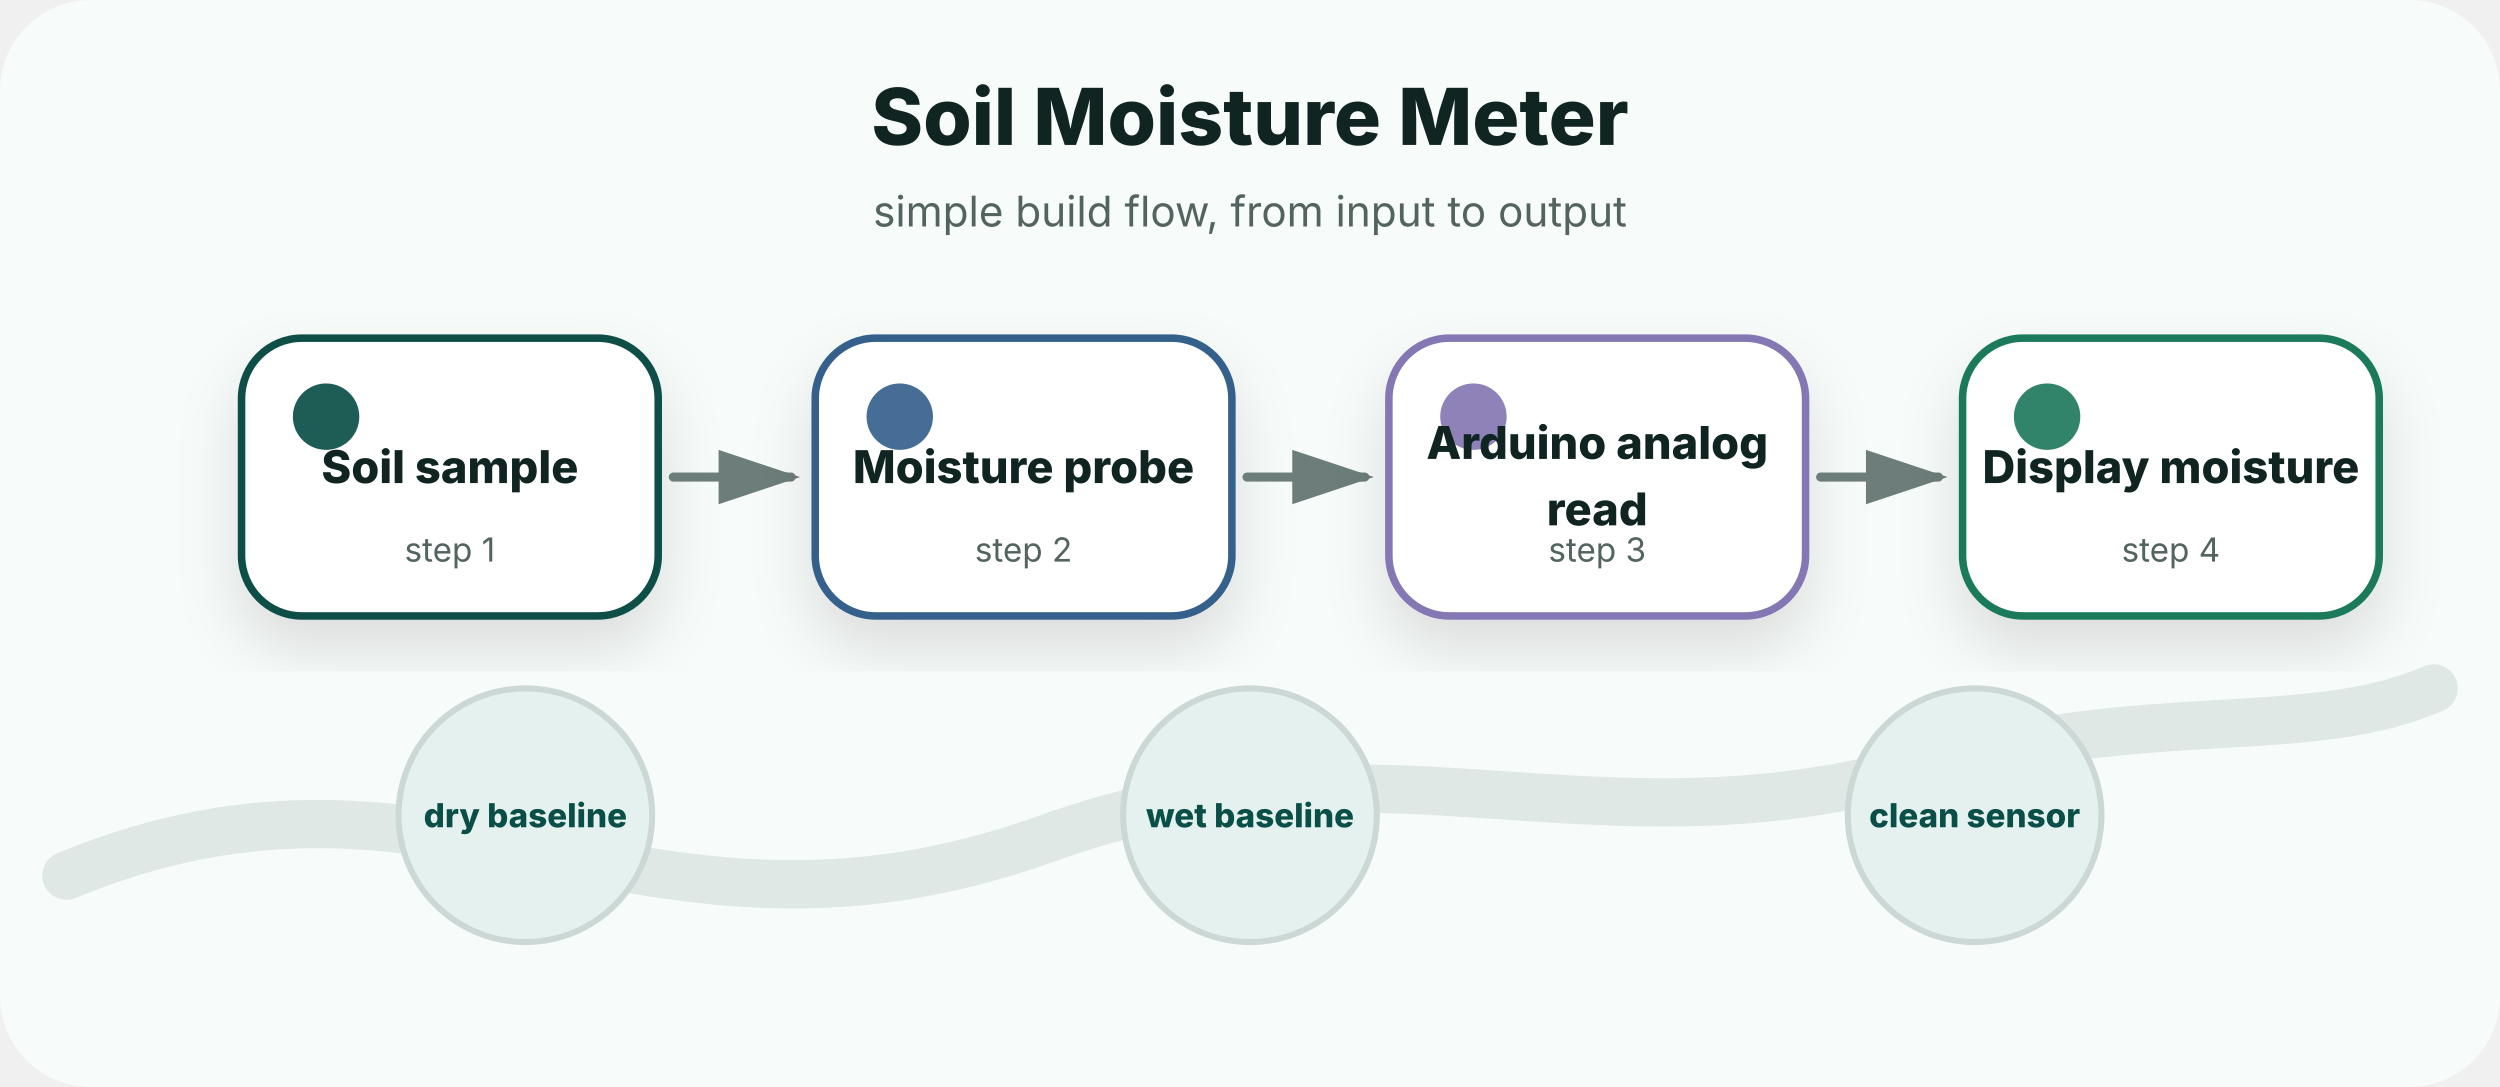
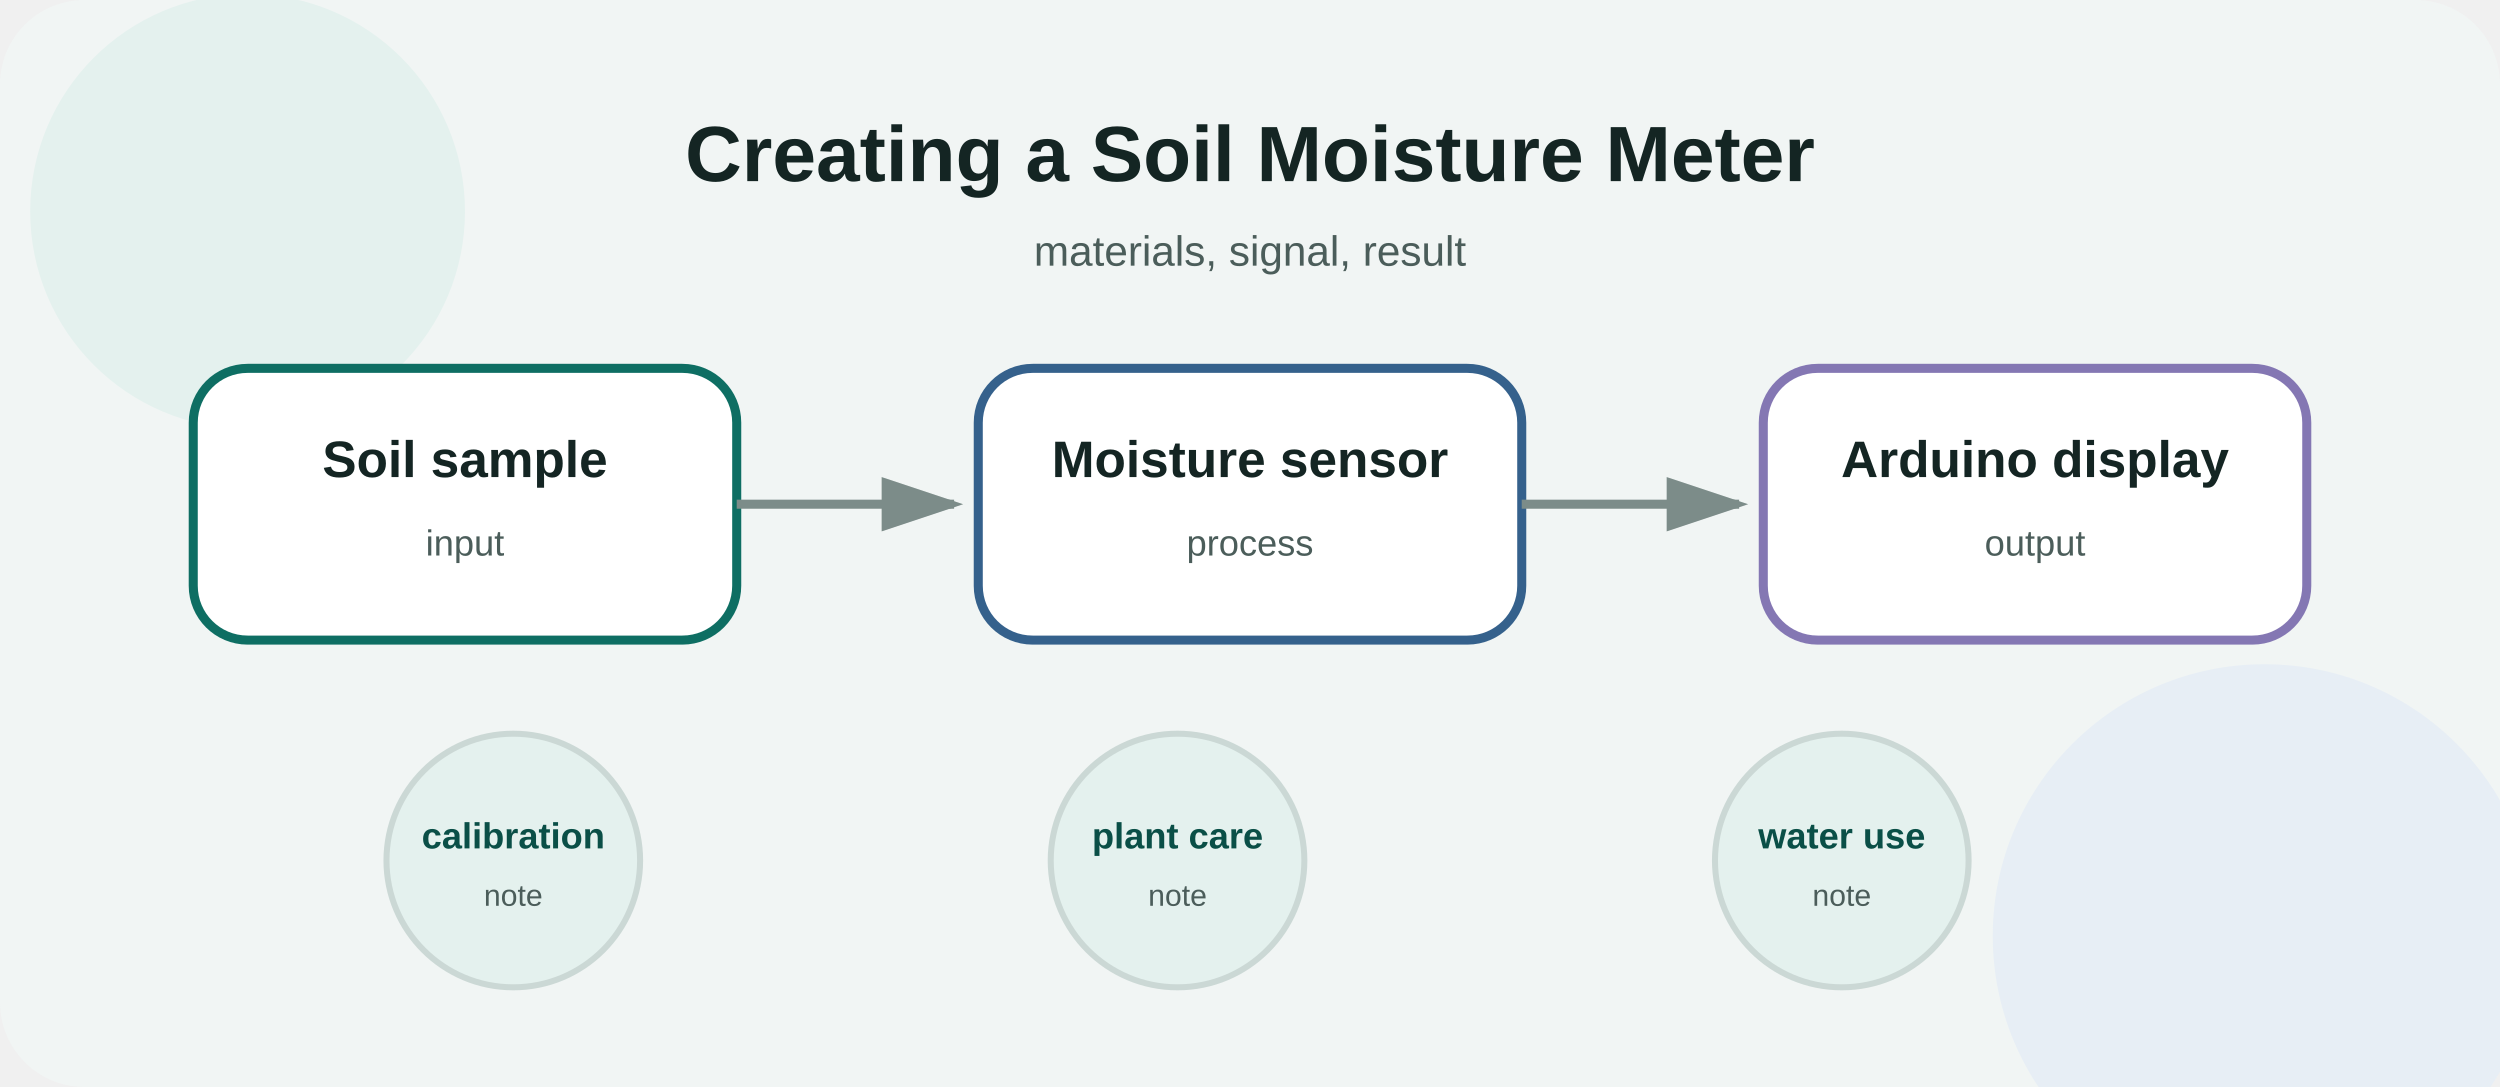
- <svg xmlns="http://www.w3.org/2000/svg" viewBox="0 0 828 360" role="img" aria-labelledby="title desc">
+ <svg xmlns="http://www.w3.org/2000/svg" viewBox="0 0 828 360" preserveAspectRatio="xMidYMid meet" role="img" aria-labelledby="title desc">
  <defs>
    <marker id="arrow" markerWidth="10" markerHeight="10" refX="8" refY="3" orient="auto">
-       <path d="M0,0 L0,6 L9,3 z" fill="#6d7d7a" />
+       <path d="M0,0 L0,6 L9,3 z" fill="#7c8c89" />
    </marker>
-     <filter id="softShadow" x="-20%" y="-20%" width="140%" height="140%">
-       <feDropShadow dx="0" dy="10" stdDeviation="10" flood-color="#102522" flood-opacity="0.12" />
-     </filter>
  </defs>
-   <rect width="828" height="360" rx="30" fill="#f7fbfa" />
-   <path d="M22 290 C148 238 211 326 346 278 C456 238 527 286 638 254 C711 233 765 246 806 228" fill="none" stroke="#dfe8e5" stroke-width="16" stroke-linecap="round" />
-   <text x="414" y="48" text-anchor="middle" font-family="Inter, Arial, sans-serif" font-size="26" font-weight="800" fill="#102522">Soil Moisture Meter</text>
-   <text x="414" y="75" text-anchor="middle" font-family="Inter, Arial, sans-serif" font-size="14" fill="#526360">simple build flow, from input to output</text>
-   <rect x="80" y="112" width="138" height="92" rx="20" fill="#ffffff" stroke="#0a4f47" stroke-width="2.5" filter="url(#softShadow)" />
-   <circle cx="108" cy="138" r="11" fill="#0a4f47" opacity="0.92" />
-   <text x="149" y="160" text-anchor="middle" font-family="Inter, Arial, sans-serif" font-size="15" font-weight="800" fill="#102522">Soil sample</text>
-   <text x="149" y="186" text-anchor="middle" font-family="Inter, Arial, sans-serif" font-size="11" fill="#526360">step 1</text>
-   <path d="M223 158 C246 158 240 158 262 158" fill="none" stroke="#6d7d7a" stroke-width="3" stroke-linecap="round" marker-end="url(#arrow)" />
-   <rect x="270" y="112" width="138" height="92" rx="20" fill="#ffffff" stroke="#35618c" stroke-width="2.5" filter="url(#softShadow)" />
-   <circle cx="298" cy="138" r="11" fill="#35618c" opacity="0.92" />
-   <text x="339" y="160" text-anchor="middle" font-family="Inter, Arial, sans-serif" font-size="15" font-weight="800" fill="#102522">Moisture probe</text>
-   <text x="339" y="186" text-anchor="middle" font-family="Inter, Arial, sans-serif" font-size="11" fill="#526360">step 2</text>
-   <path d="M413 158 C436 158 430 158 452 158" fill="none" stroke="#6d7d7a" stroke-width="3" stroke-linecap="round" marker-end="url(#arrow)" />
-   <rect x="460" y="112" width="138" height="92" rx="20" fill="#ffffff" stroke="#8477b3" stroke-width="2.5" filter="url(#softShadow)" />
-   <circle cx="488" cy="138" r="11" fill="#8477b3" opacity="0.92" />
-   <text x="529" y="152" text-anchor="middle" font-family="Inter, Arial, sans-serif" font-size="15" font-weight="800" fill="#102522">Arduino analog</text>
-   <text x="529" y="174" text-anchor="middle" font-family="Inter, Arial, sans-serif" font-size="15" font-weight="800" fill="#102522">read</text>
-   <text x="529" y="186" text-anchor="middle" font-family="Inter, Arial, sans-serif" font-size="11" fill="#526360">step 3</text>
-   <path d="M603 158 C626 158 620 158 642 158" fill="none" stroke="#6d7d7a" stroke-width="3" stroke-linecap="round" marker-end="url(#arrow)" />
-   <rect x="650" y="112" width="138" height="92" rx="20" fill="#ffffff" stroke="#1f7a5c" stroke-width="2.5" filter="url(#softShadow)" />
-   <circle cx="678" cy="138" r="11" fill="#1f7a5c" opacity="0.92" />
-   <text x="719" y="160" text-anchor="middle" font-family="Inter, Arial, sans-serif" font-size="15" font-weight="800" fill="#102522">Display moisture</text>
-   <text x="719" y="186" text-anchor="middle" font-family="Inter, Arial, sans-serif" font-size="11" fill="#526360">step 4</text>
-   <g>
-     <circle cx="174" cy="270" r="42" fill="#e4f1ee" stroke="#cbd8d5" stroke-width="2" />
-     <text x="174" y="274" text-anchor="middle" font-family="Inter, Arial, sans-serif" font-size="11" font-weight="800" fill="#0a4f47">dry baseline</text>
-   </g>
-   <g>
-     <circle cx="414" cy="270" r="42" fill="#e4f1ee" stroke="#cbd8d5" stroke-width="2" />
-     <text x="414" y="274" text-anchor="middle" font-family="Inter, Arial, sans-serif" font-size="11" font-weight="800" fill="#0a4f47">wet baseline</text>
-   </g>
-   <g>
-     <circle cx="654" cy="270" r="42" fill="#e4f1ee" stroke="#cbd8d5" stroke-width="2" />
-     <text x="654" y="274" text-anchor="middle" font-family="Inter, Arial, sans-serif" font-size="11" font-weight="800" fill="#0a4f47">clean sensor</text>
-   </g>
+   <rect width="828" height="360" rx="28" fill="#f1f5f4" />
+   <circle cx="82" cy="70" r="72" fill="#e4f1ee" />
+   <circle cx="750" cy="310" r="90" fill="#e7eef5" />
+   <text x="414" y="60" text-anchor="middle" font-family="Arial, sans-serif" font-size="26" font-weight="700" fill="#142523">Creating a Soil Moisture Meter</text>
+   <text x="414" y="88" text-anchor="middle" font-family="Arial, sans-serif" font-size="14" fill="#4b5d5a">materials, signal, result</text>
+   <rect x="64" y="122" width="180" height="90" rx="18" fill="#ffffff" stroke="#0e6e63" stroke-width="3" />
+   <text x="154" y="158" text-anchor="middle" font-family="Arial, sans-serif" font-size="17" font-weight="700" fill="#142523">Soil sample</text>
+   <text x="154" y="184" text-anchor="middle" font-family="Arial, sans-serif" font-size="12" fill="#4b5d5a">input</text>
+   <rect x="324" y="122" width="180" height="90" rx="18" fill="#ffffff" stroke="#35618c" stroke-width="3" />
+   <text x="414" y="158" text-anchor="middle" font-family="Arial, sans-serif" font-size="17" font-weight="700" fill="#142523">Moisture sensor</text>
+   <text x="414" y="184" text-anchor="middle" font-family="Arial, sans-serif" font-size="12" fill="#4b5d5a">process</text>
+   <rect x="584" y="122" width="180" height="90" rx="18" fill="#ffffff" stroke="#8477b3" stroke-width="3" />
+   <text x="674" y="158" text-anchor="middle" font-family="Arial, sans-serif" font-size="17" font-weight="700" fill="#142523">Arduino display</text>
+   <text x="674" y="184" text-anchor="middle" font-family="Arial, sans-serif" font-size="12" fill="#4b5d5a">output</text>
+   <path d="M244 167 C270 167 292 167 316 167" fill="none" stroke="#7c8c89" stroke-width="3" marker-end="url(#arrow)" />
+   <path d="M504 167 C530 167 552 167 576 167" fill="none" stroke="#7c8c89" stroke-width="3" marker-end="url(#arrow)" />
+   <circle cx="170" cy="285" r="42" fill="#e4f1ee" stroke="#cbd8d5" stroke-width="2" />
+   <text x="170" y="281" text-anchor="middle" font-family="Arial, sans-serif" font-size="12" font-weight="700" fill="#0a4f47">calibration</text>
+   <text x="170" y="300" text-anchor="middle" font-family="Arial, sans-serif" font-size="10" fill="#4b5d5a">note</text>
+   <circle cx="390" cy="285" r="42" fill="#e4f1ee" stroke="#cbd8d5" stroke-width="2" />
+   <text x="390" y="281" text-anchor="middle" font-family="Arial, sans-serif" font-size="12" font-weight="700" fill="#0a4f47">plant care</text>
+   <text x="390" y="300" text-anchor="middle" font-family="Arial, sans-serif" font-size="10" fill="#4b5d5a">note</text>
+   <circle cx="610" cy="285" r="42" fill="#e4f1ee" stroke="#cbd8d5" stroke-width="2" />
+   <text x="610" y="281" text-anchor="middle" font-family="Arial, sans-serif" font-size="12" font-weight="700" fill="#0a4f47">water use</text>
+   <text x="610" y="300" text-anchor="middle" font-family="Arial, sans-serif" font-size="10" fill="#4b5d5a">note</text>
</svg>
